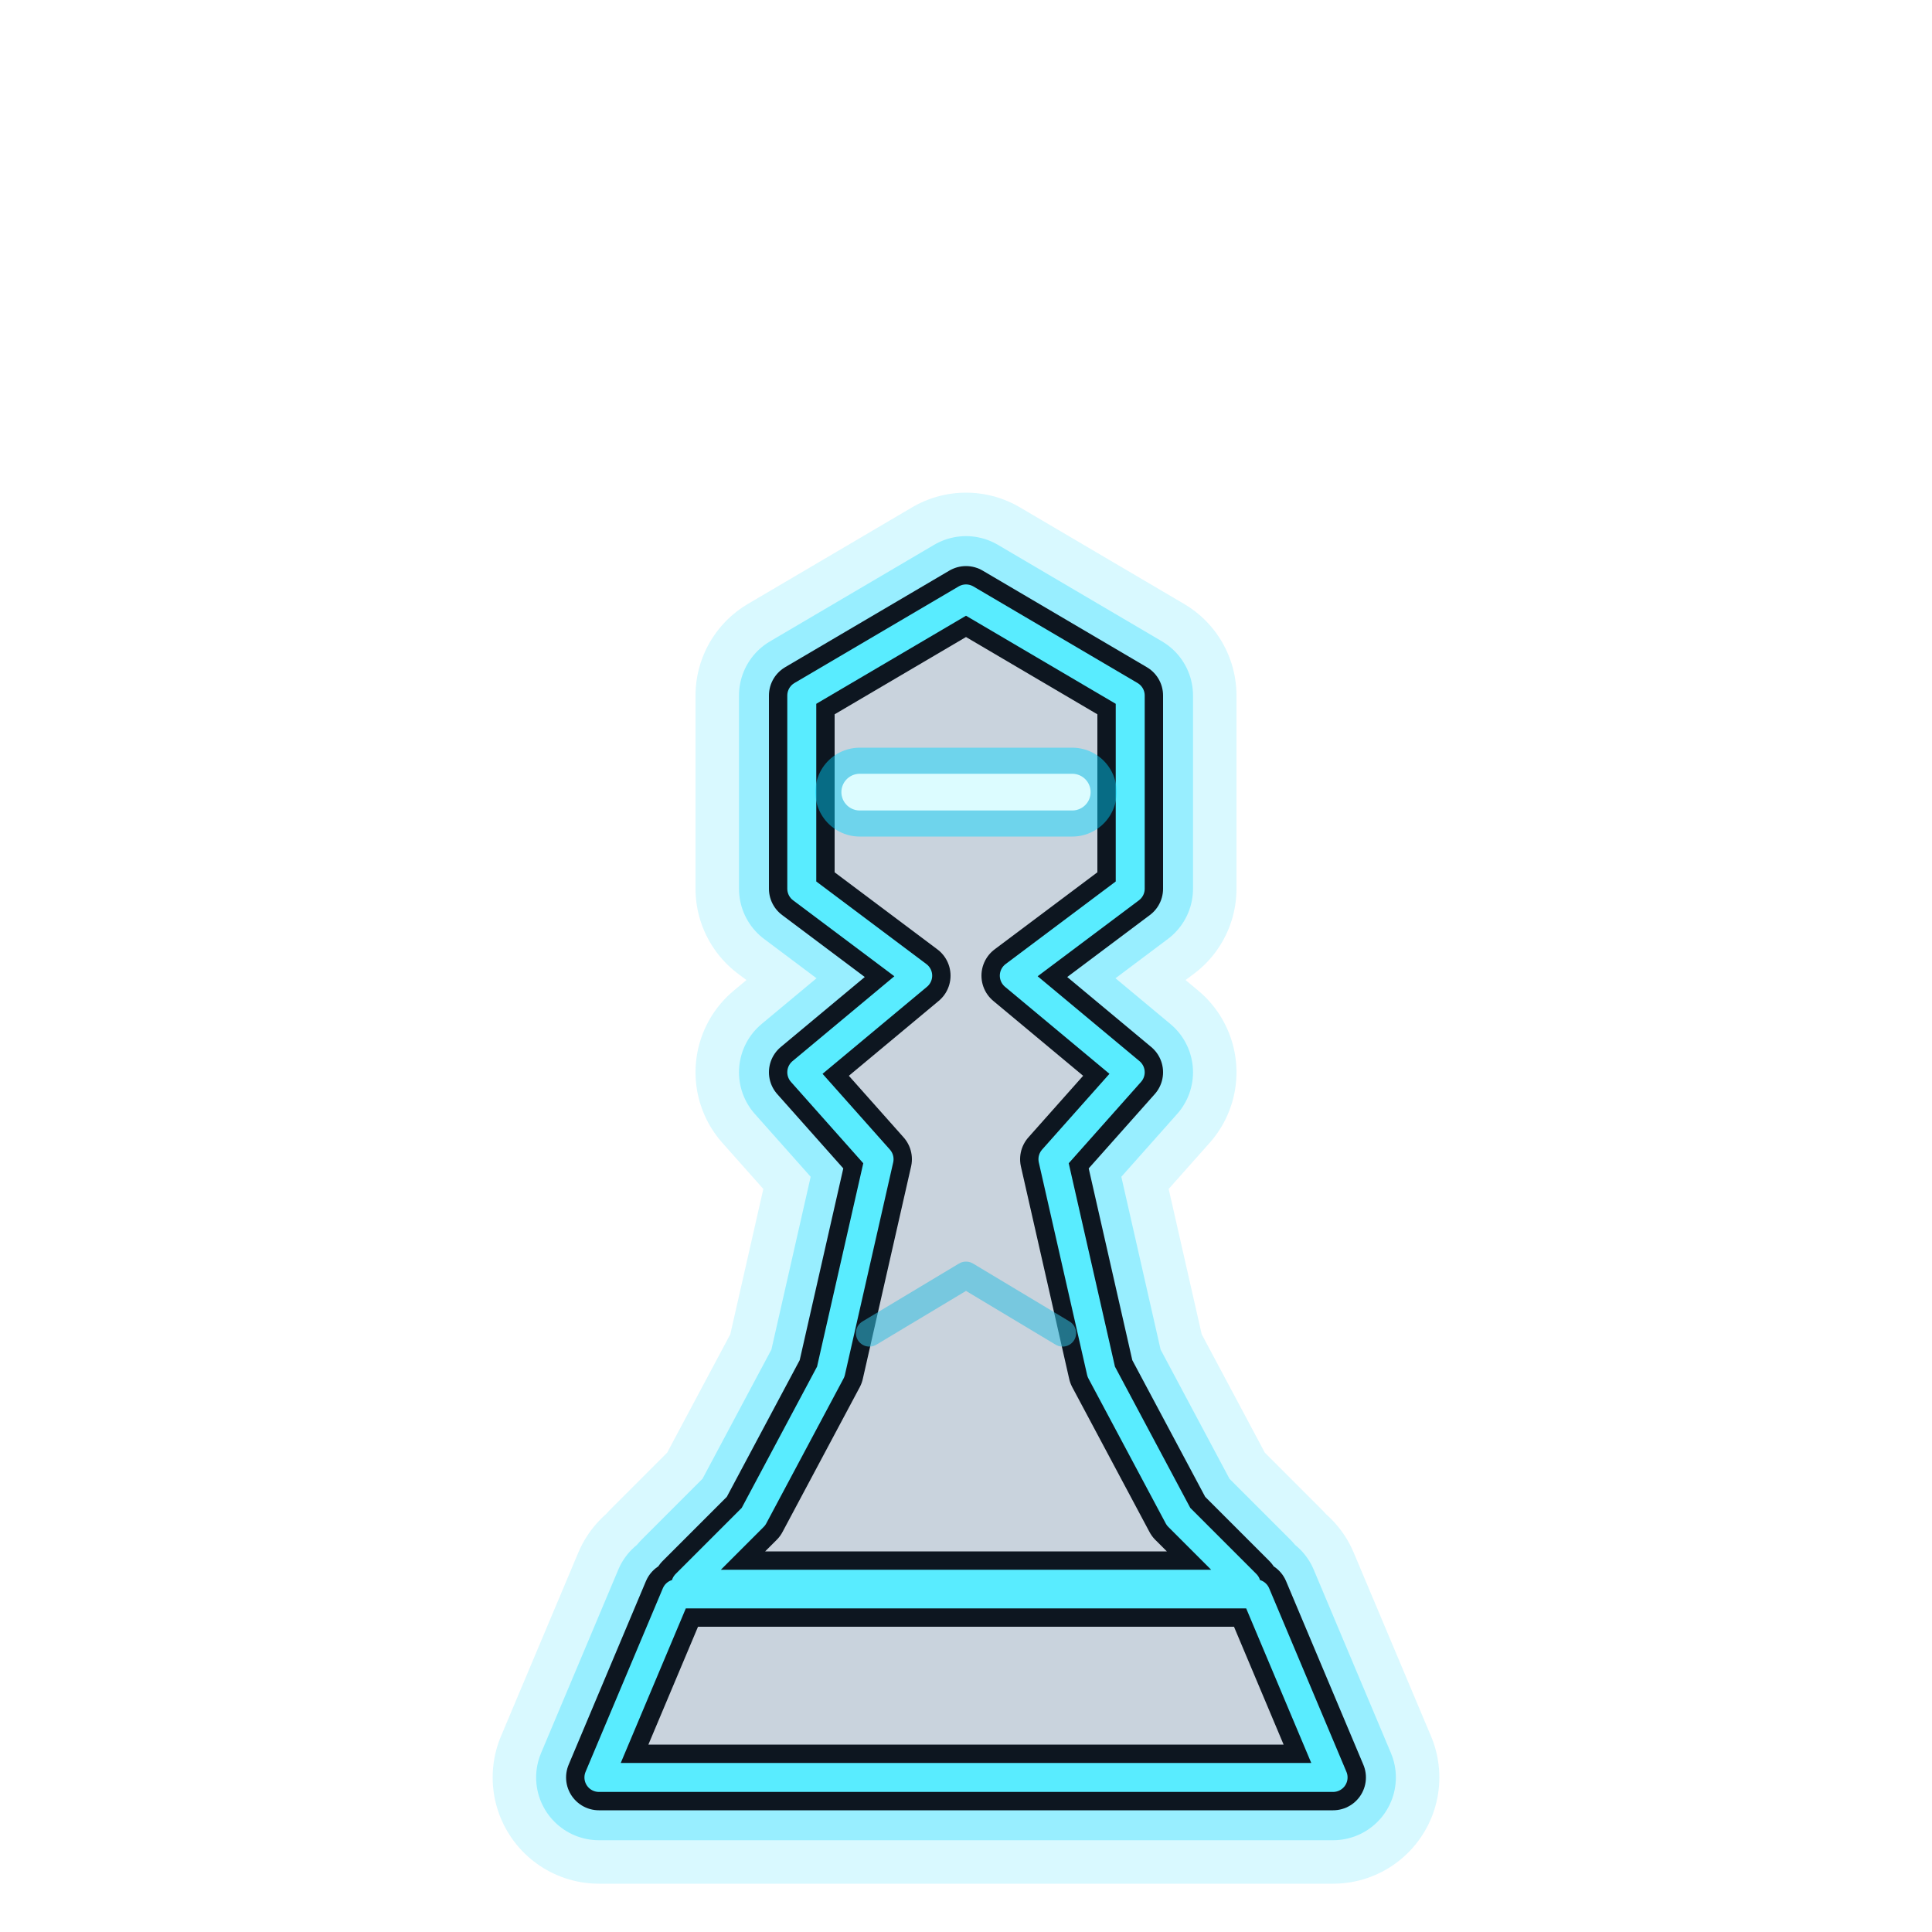
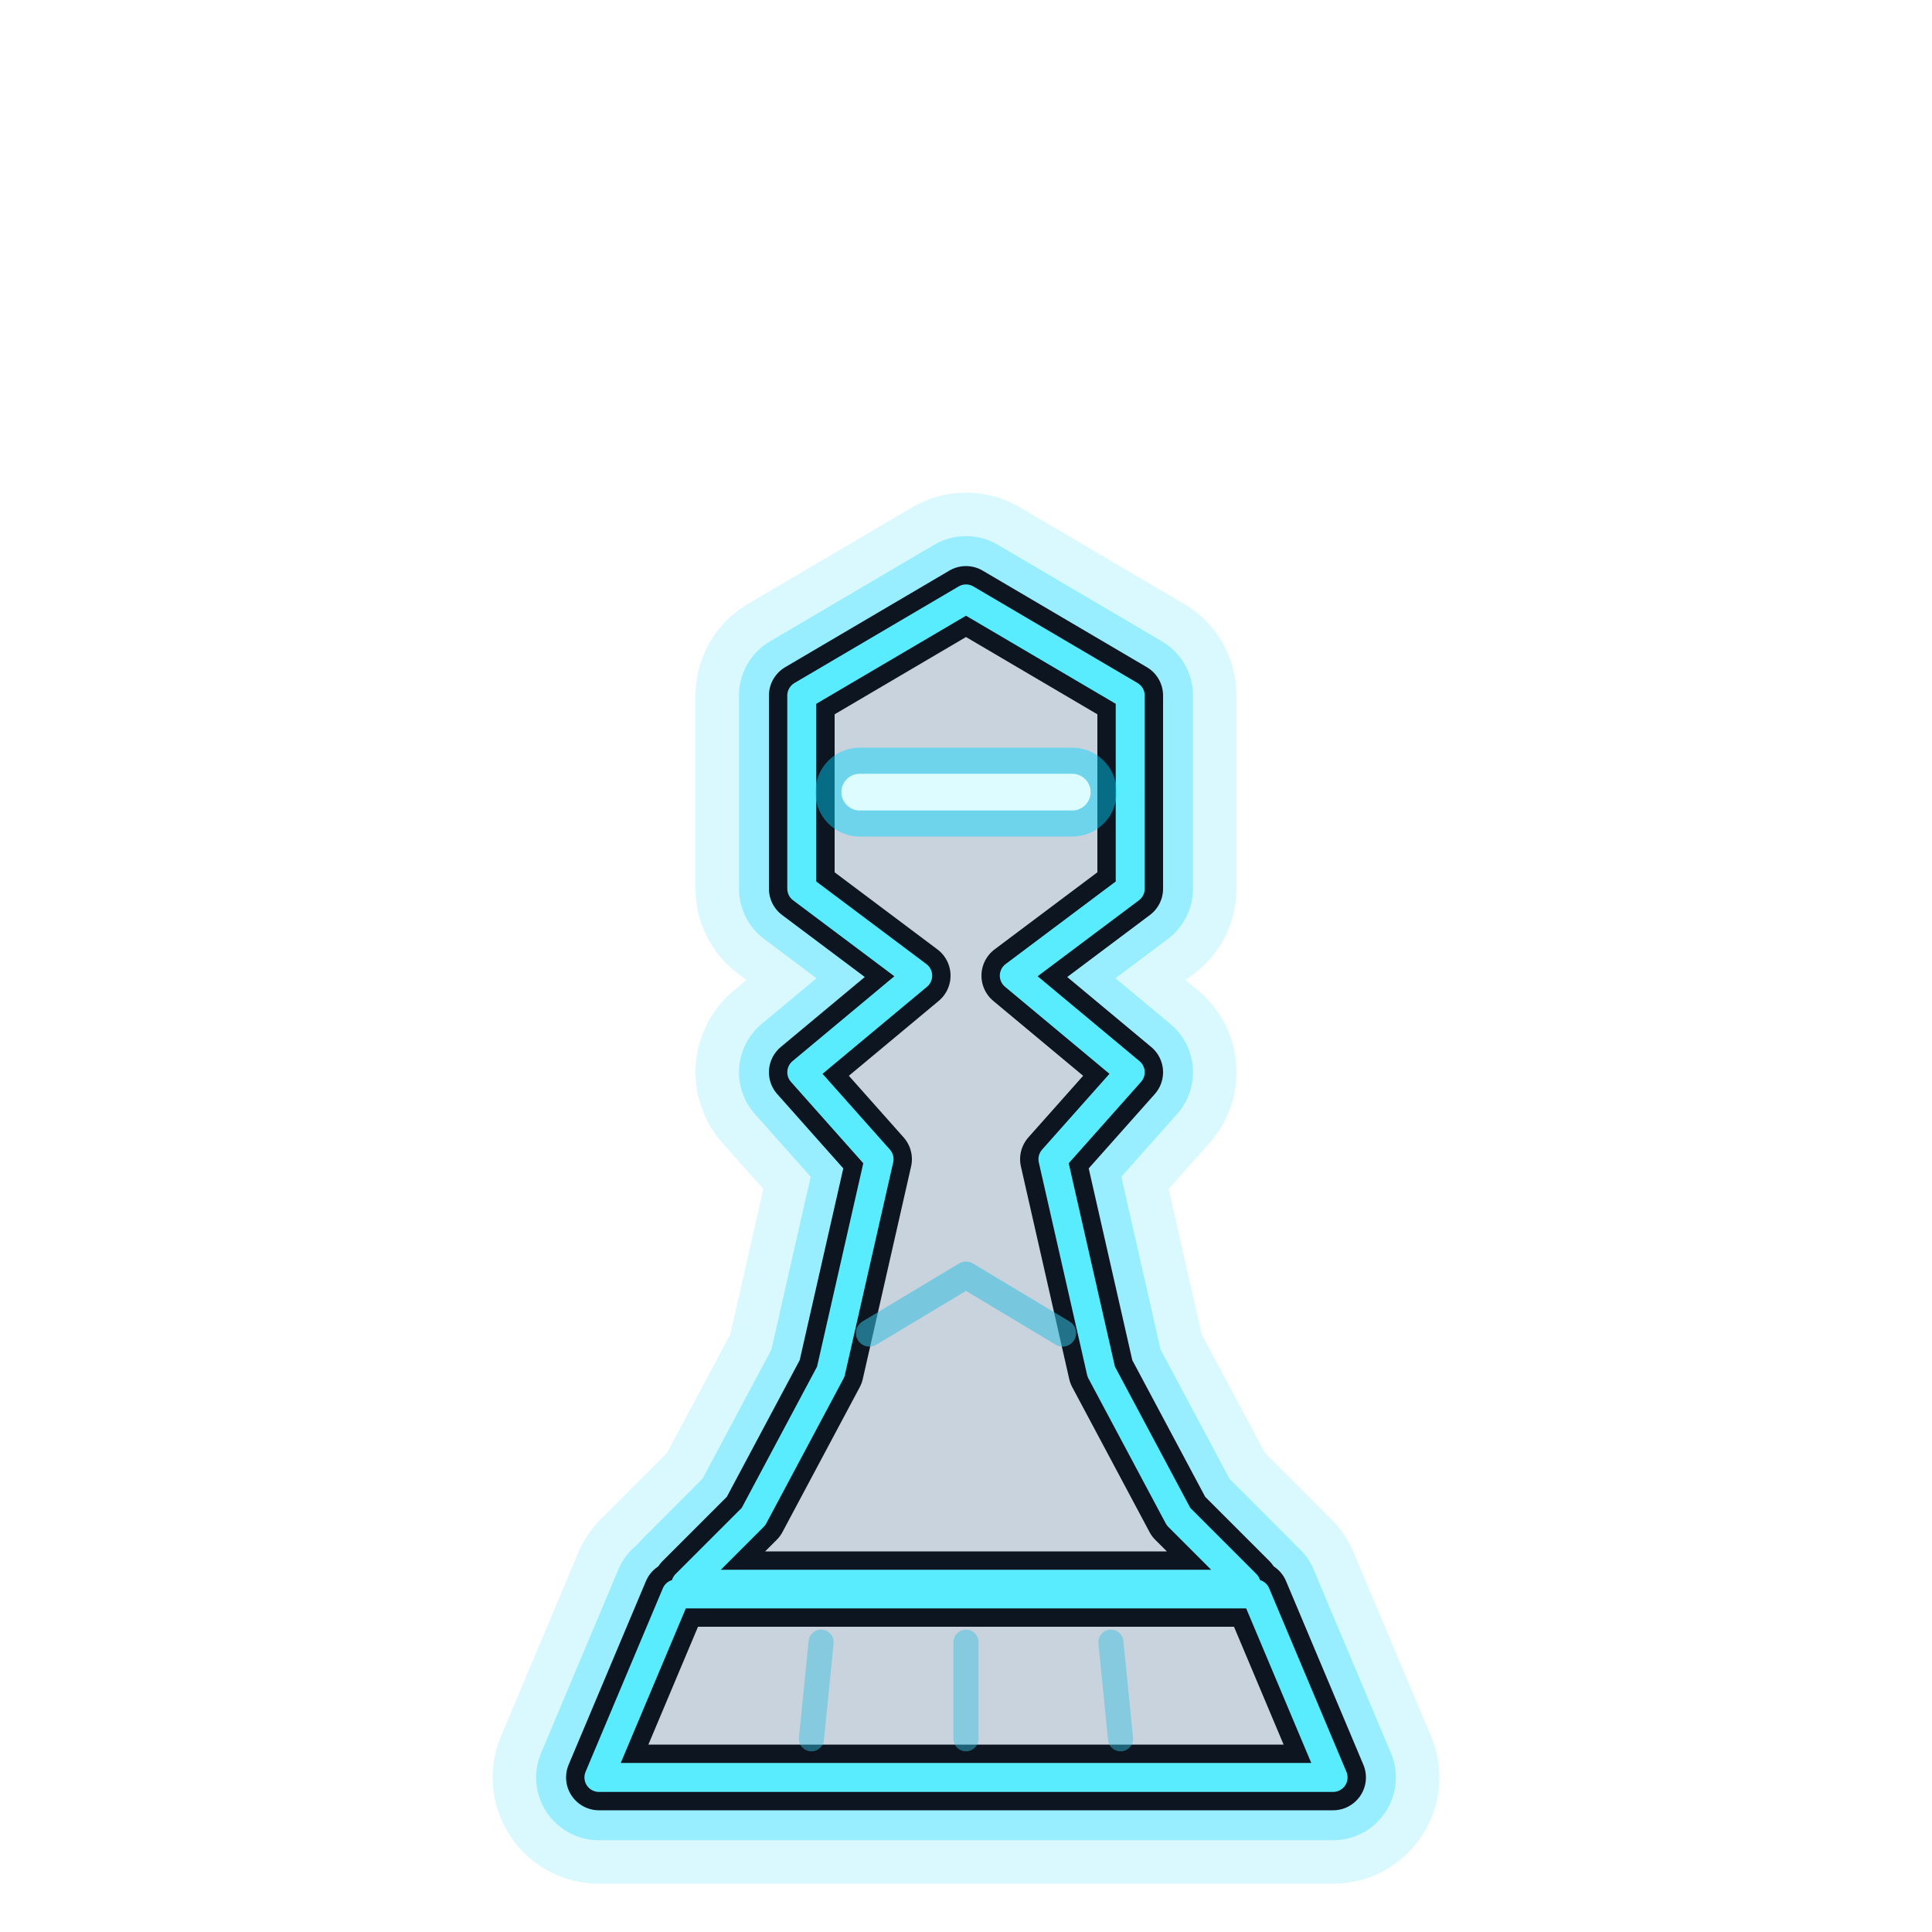
<svg xmlns="http://www.w3.org/2000/svg" viewBox="0 0 100 100">
  <g stroke-linecap="round" stroke-linejoin="round" fill="none">
    <path d="M50,31 L58.5,36 L58.5,46 L52.5,50.5 L58.5,55.5 L54.5,60 L57,71 L61,78.5 L64.5,82 L35.5,82 L39,78.5 L43,71 L45.5,60 L41.5,55.5 L47.5,50.5 L41.5,46 L41.5,36 Z M31,92 L35,82.5 L65,82.5 L69,92 Z" stroke="#00d5ff" stroke-width="11" opacity="0.15" />
    <path d="M50,31 L58.5,36 L58.5,46 L52.5,50.5 L58.5,55.5 L54.5,60 L57,71 L61,78.5 L64.5,82 L35.5,82 L39,78.5 L43,71 L45.5,60 L41.5,55.5 L47.5,50.5 L41.5,46 L41.5,36 Z M31,92 L35,82.5 L65,82.5 L69,92 Z" stroke="#00d5ff" stroke-width="6.5" opacity="0.3" />
    <path d="M50,31 L58.5,36 L58.5,46 L52.5,50.5 L58.5,55.5 L54.5,60 L57,71 L61,78.5 L64.5,82 L35.5,82 L39,78.5 L43,71 L45.5,60 L41.5,55.5 L47.5,50.5 L41.5,46 L41.5,36 Z M31,92 L35,82.5 L65,82.5 L69,92 Z" fill="#c9d3dd" stroke="#0d1620" stroke-width="3.4" />
    <path d="M50,31 L58.5,36 L58.5,46 L52.5,50.5 L58.5,55.5 L54.5,60 L57,71 L61,78.5 L64.5,82 L35.5,82 L39,78.5 L43,71 L45.5,60 L41.5,55.5 L47.5,50.5 L41.5,46 L41.5,36 Z M31,92 L35,82.5 L65,82.5 L69,92 Z" stroke="#59ecff" stroke-width="1.5" />
    <path d="M45,69 L50,66 L55,69" stroke="#33bfe0" stroke-width="1.4" opacity="0.55" />
    <path d="M44.5,41 L55.5,41" stroke="#00d5ff" stroke-width="4.6" opacity="0.45" />
    <path d="M44.5,41 L55.5,41" stroke="#dcfcff" stroke-width="1.9" />
+     <path d="M42.5,85 L42,90 M50,85 L50,90 M57.5,85 L58,90" stroke="#33bfe0" stroke-width="1.3" opacity="0.45" />
  </g>
</svg>
